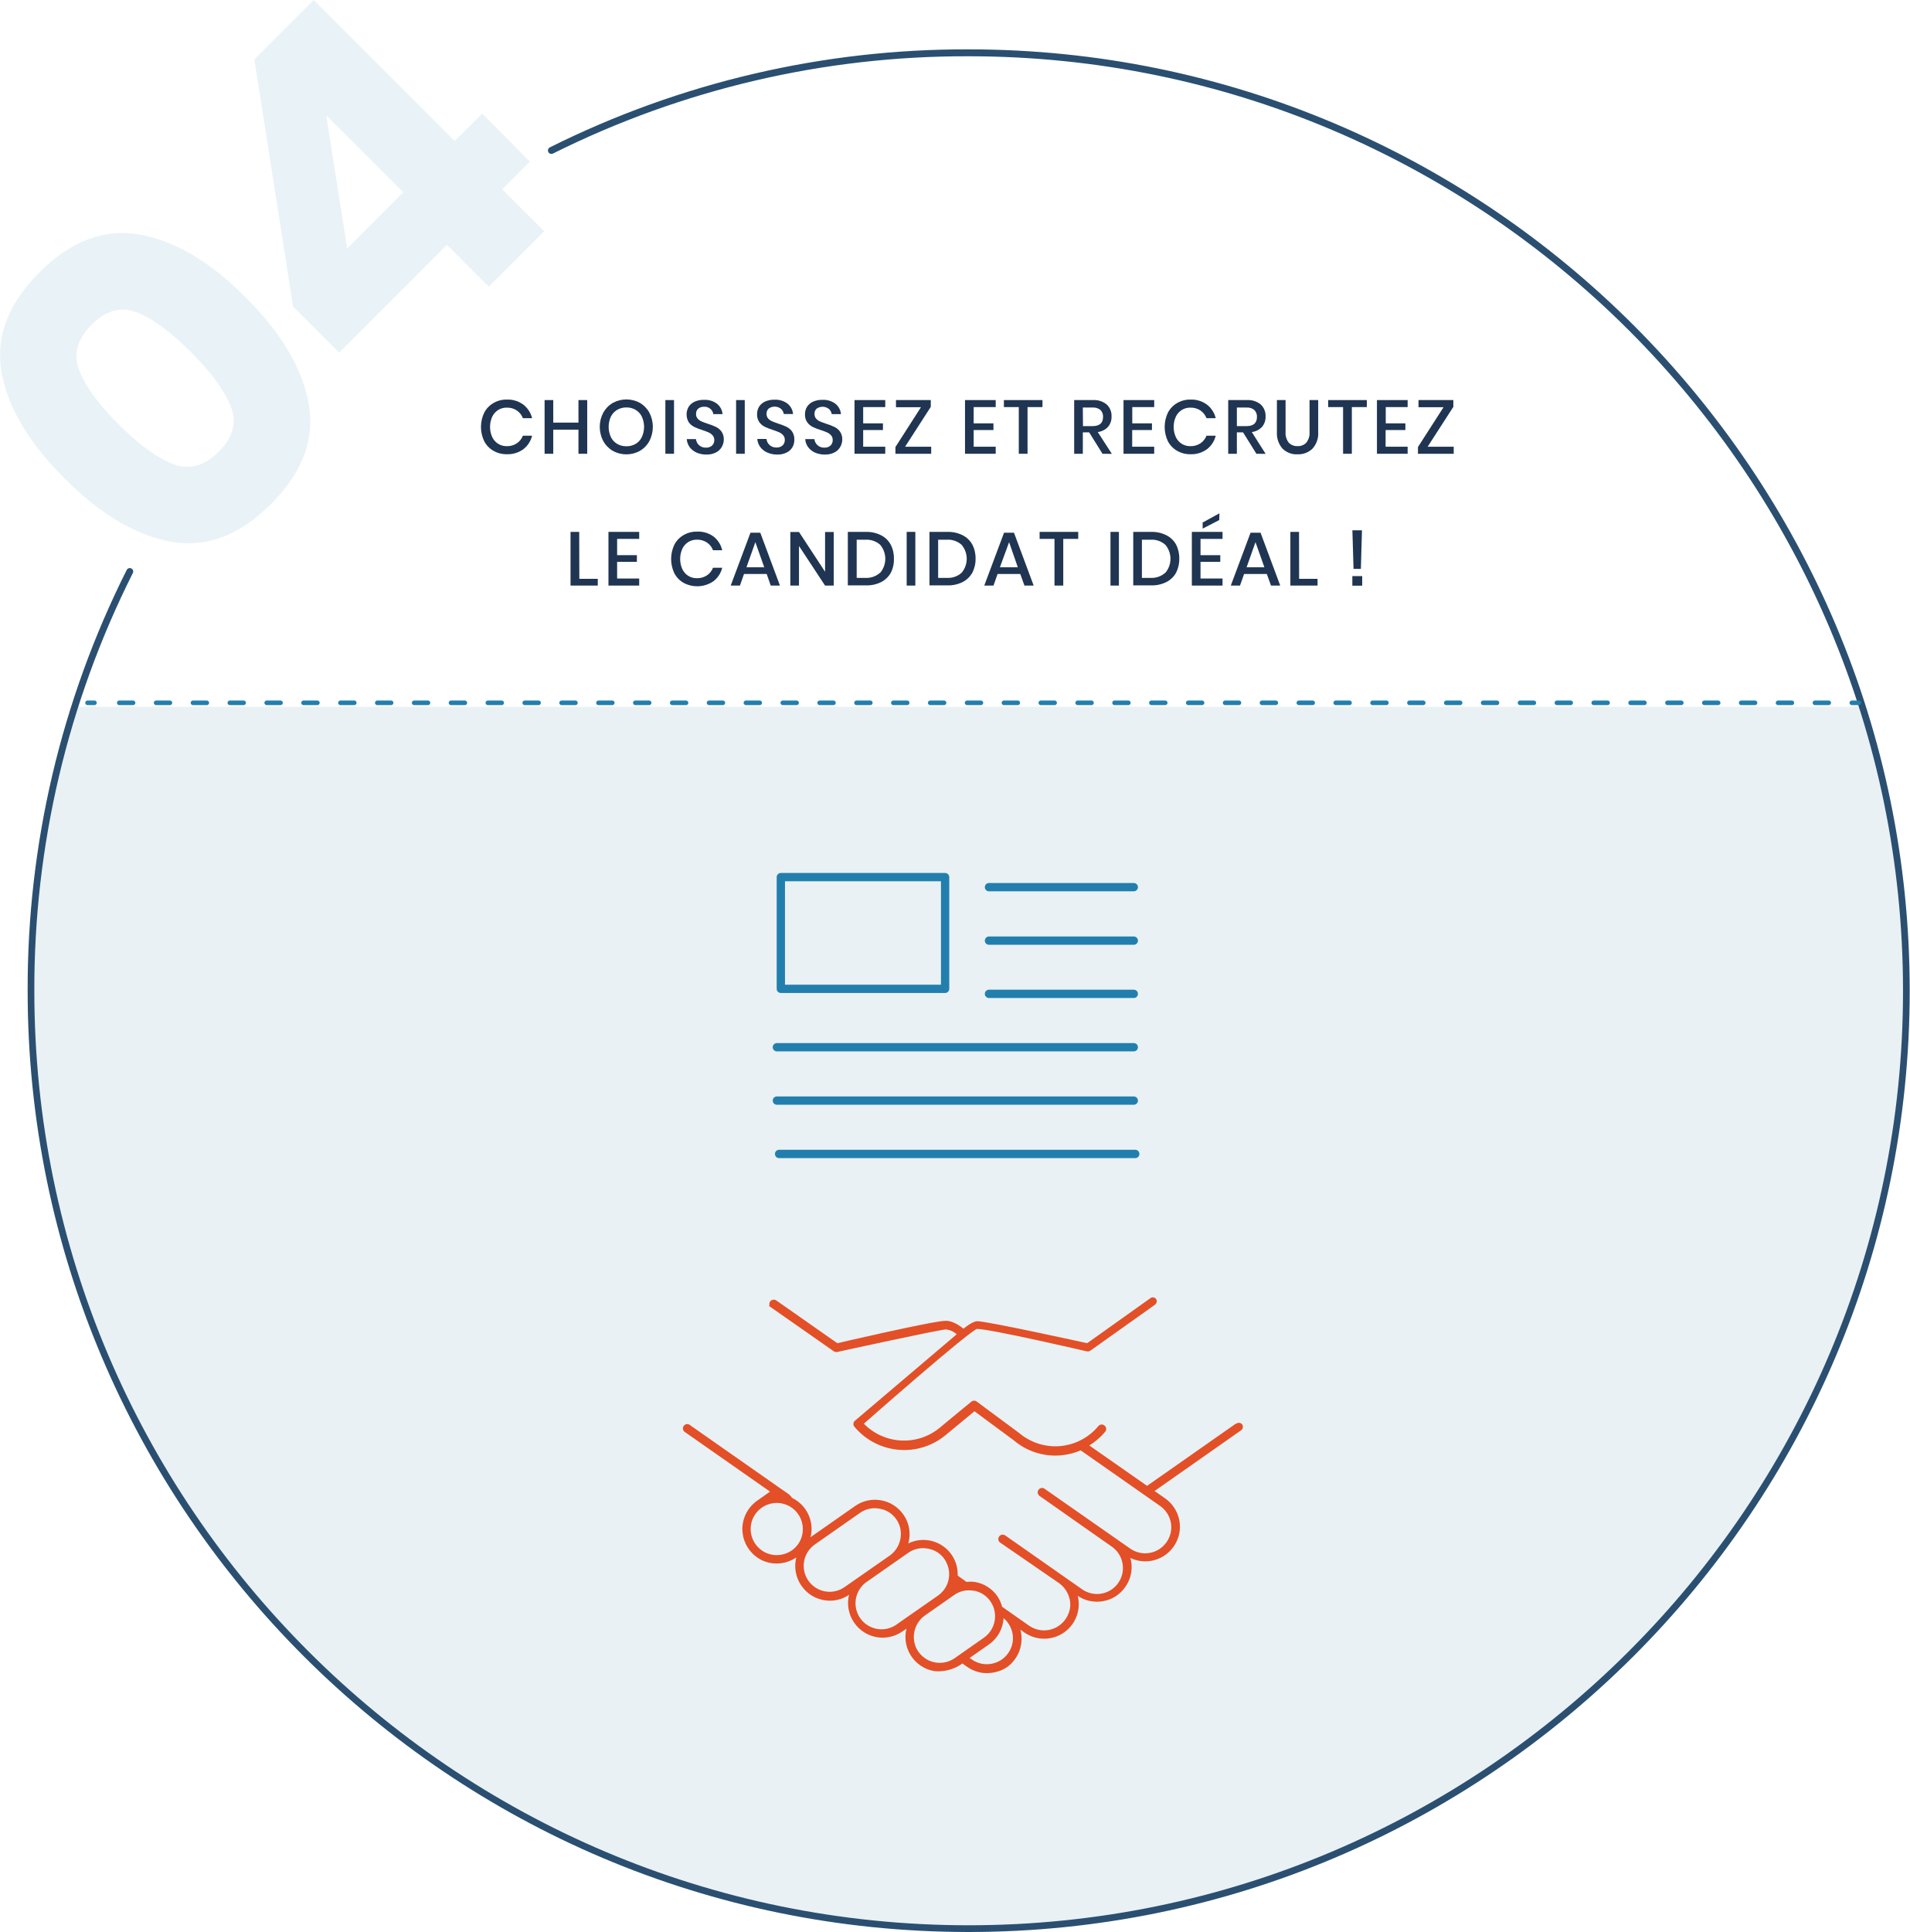
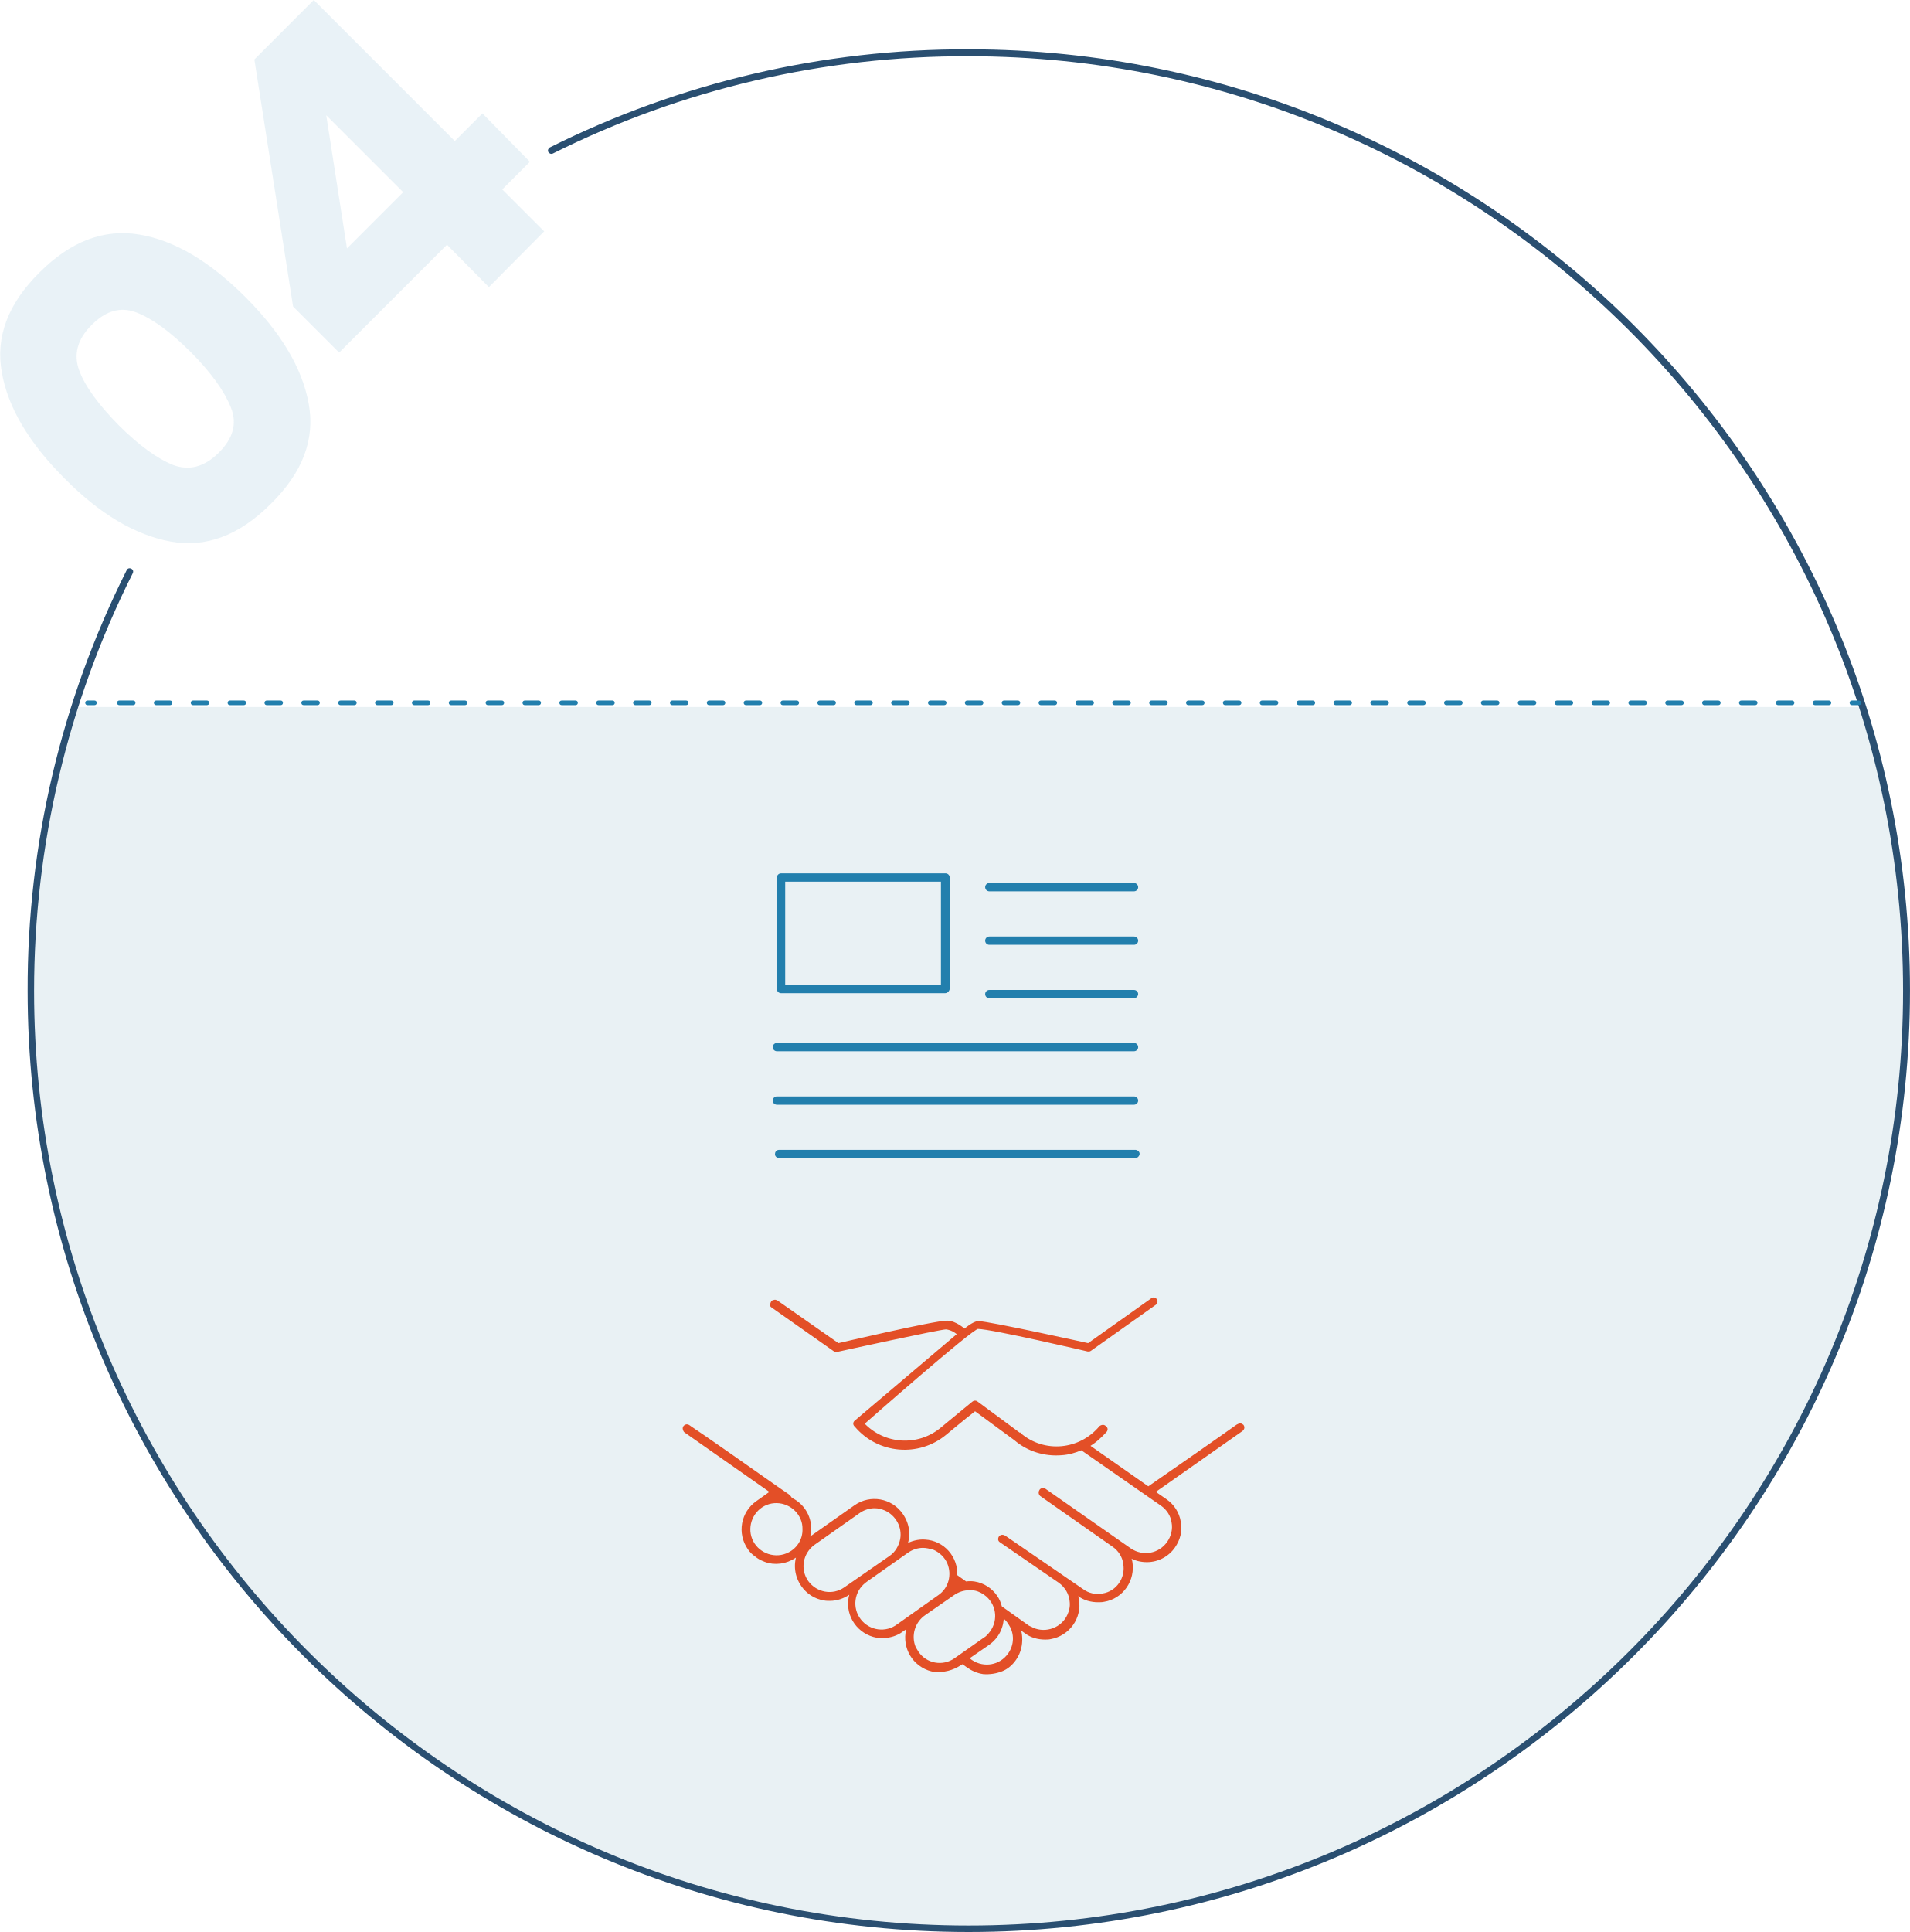
- <svg xmlns="http://www.w3.org/2000/svg" viewBox="0 0 414.45 419.21">
-   <defs>
-     <style>.cls-1{fill:#e9f1f4;}.cls-2{fill:#227fad;}.cls-3{fill:#e34f27;stroke:#e34f27;stroke-miterlimit:10;stroke-width:0.5px;}.cls-4{opacity:0.1;}.cls-5{fill:#2a4f71;}.cls-6{fill:#1f3552;}</style>
-   </defs>
-   <g id="Calque_2" data-name="Calque 2">
+ <svg xmlns="http://www.w3.org/2000/svg" version="1.1" id="Calque_1" x="0px" y="0px" viewBox="0 0 414.5 419.2" style="enable-background:new 0 0 414.5 419.2;" xml:space="preserve">
+   <style type="text/css">
+ 	.st0{fill:#E9F1F4;}
+ 	.st1{fill:#227FAD;}
+ 	.st2{fill:#E34F27;stroke:#E34F27;stroke-width:0.5;stroke-miterlimit:10;}
+ 	.st3{opacity:0.1;}
+ 	.st4{fill:#2A4F71;}
+ </style>
+   <g>
    <g id="NOTIFICATIONS">
-       <path class="cls-1" d="M210.06,418.86c112.39,0,203.5-91.11,203.5-203.5a203.07,203.07,0,0,0-9.63-62H16.18a203.37,203.37,0,0,0-9.62,62C6.56,327.75,97.67,418.86,210.06,418.86Z" />
-       <path class="cls-2" d="M205.11,215.46H169.46a.9.9,0,0,1-.9-.9V190.32a.9.9,0,0,1,.9-.9h35.65a.9.9,0,0,1,.9.9v24.24A.9.9,0,0,1,205.11,215.46Zm-34.75-1.8h33.85V191.22H170.36Z" />
-       <path class="cls-2" d="M246.06,228.13H168.6a.9.9,0,1,1,0-1.8h77.46a.9.9,0,0,1,0,1.8Z" />
-       <path class="cls-2" d="M246.06,216.55H214.63a.9.9,0,0,1,0-1.8h31.43a.9.9,0,0,1,0,1.8Z" />
-       <path class="cls-2" d="M246.06,205H214.63a.9.9,0,1,1,0-1.8h31.43a.9.9,0,1,1,0,1.8Z" />
-       <path class="cls-2" d="M246.06,193.4H214.63a.9.9,0,0,1,0-1.8h31.43a.9.9,0,0,1,0,1.8Z" />
-       <path class="cls-2" d="M246.06,239.71H168.6a.9.9,0,1,1,0-1.8h77.46a.9.9,0,0,1,0,1.8Z" />
-       <path class="cls-2" d="M246.49,251.29H169a.91.91,0,0,1,0-1.81h77.46a.91.91,0,0,1,0,1.81Z" />
-       <path class="cls-3" d="M170.74,337.27a5.91,5.91,0,1,1,3.74-5.52v0A5.81,5.81,0,0,1,170.74,337.27Zm12.7,7.3a5.88,5.88,0,0,1-8.2-1.43h0a5.9,5.9,0,0,1,1.44-8.21l9.79-6.85a5.85,5.85,0,0,1,3.37-1.08,7,7,0,0,1,2.34.46,5.81,5.81,0,0,1,3.48,6.46h0a5.93,5.93,0,0,1-2.41,3.81Zm11.45,8a5.9,5.9,0,1,1-6.76-9.66l8.81-6.16a5.8,5.8,0,0,1,3.37-1.08,6.58,6.58,0,0,1,2.27.43,5.63,5.63,0,0,1,3.16,3.1,5.91,5.91,0,0,1-2,7.2ZM207.33,360a5.91,5.91,0,0,1-8.81-2.52,6,6,0,0,1,2.23-7.27l6.19-4.33a5.71,5.71,0,0,1,3.36-1.06,7,7,0,0,1,1.38.14,5.62,5.62,0,0,1,2.52,1.29,5.93,5.93,0,0,1-.5,9.29Zm-.23-15.77a4.76,4.76,0,0,0,.2-.74l.59.41A5.48,5.48,0,0,0,207.1,344.19ZM219,358.85a5.92,5.92,0,0,1-8.21,1.45l-.79-.56,4.48-3.13a7.25,7.25,0,0,0,3.08-6,5.47,5.47,0,0,1,1.65,1.77A5.86,5.86,0,0,1,219,358.85Zm-51.43-75.31L181.1,293a.78.78,0,0,0,.54.11s22.33-4.9,23.69-4.9a4.59,4.59,0,0,1,2.68,1.31l-22.28,18.92a.67.67,0,0,0-.09,1h0a13.84,13.84,0,0,0,19.48,1.71s3.69-3.07,6.35-5.25l8.7,6.43a13.63,13.63,0,0,0,10.08,3.2,14,14,0,0,0,4.32-1.11l17.36,12.15a5.94,5.94,0,0,1,2.43,3.82,5.84,5.84,0,0,1-1,4.39,5.9,5.9,0,0,1-8.21,1.45l-18.61-13a.67.67,0,0,0-.94.16h0a.69.69,0,0,0,.16,1l15.67,11a5.83,5.83,0,0,1,2.43,3.8,5.88,5.88,0,0,1-9.18,5.85l-16.65-11.66a.69.69,0,0,0-1,.18.66.66,0,0,0,.16.94L230,343.32a6.09,6.09,0,0,1,2.51,4.41,5.36,5.36,0,0,1-.52,2.79,5.93,5.93,0,0,1-8.8,2.43l-5.93-4.16a7,7,0,0,0-1-2.28,7.19,7.19,0,0,0-4.69-3,7,7,0,0,0-1.88,0L207.58,342h0a7.2,7.2,0,0,0-10.9-6.58,7.11,7.11,0,0,0-.85-6.67,7.27,7.27,0,0,0-10.1-1.77l-9.81,6.86c-.18.14-.35.29-.52.45a7,7,0,0,0,.48-2.55,7.26,7.26,0,0,0-4.15-6.53,3.09,3.09,0,0,0-.72-.81l-1.88-1.3c-6.08-4.27-16.84-11.79-19.36-13.55,0,0-.62-.64-1.13-.07a.68.68,0,0,0,.17,1.06l18.74,13.11-3.11,2.2a7.24,7.24,0,0,0-.3,11.63,6.58,6.58,0,0,0,2.8,1.35,7.32,7.32,0,0,0,6.36-1.58,7.24,7.24,0,0,0,.85,6.7,7.12,7.12,0,0,0,4.68,3,6.85,6.85,0,0,0,1.28.12,7.15,7.15,0,0,0,4.14-1.32l.48-.33a8,8,0,0,0-.33,1.16,7.28,7.28,0,0,0,7.31,8.52,7.57,7.57,0,0,0,4.15-1.42l1.31-.91a7.26,7.26,0,0,0,5.67,9.59,8.72,8.72,0,0,0,5.56-1.4l.46-.33,1.06.75a7.39,7.39,0,0,0,3.36,1.36,8,8,0,0,0,4-.59,6.53,6.53,0,0,0,2.57-2A7.37,7.37,0,0,0,221,353l1.44,1a7.18,7.18,0,0,0,4.18,1.32,5.81,5.81,0,0,0,1.25-.11,7.23,7.23,0,0,0,5.89-8.37,8,8,0,0,0-.31-1.19l.46.33a7.2,7.2,0,0,0,4.16,1.31,6,6,0,0,0,1.27-.11,7.09,7.09,0,0,0,4.68-3,7.19,7.19,0,0,0,1.21-5.42,8.61,8.61,0,0,0-.34-1.23,7.15,7.15,0,0,0,3.66,1,7.23,7.23,0,0,0,5.95-3.1,7.13,7.13,0,0,0,1.21-5.41,7.31,7.31,0,0,0-3-4.7l-2.58-1.8,19.05-13.36a.67.67,0,0,0,.15-1c-.42-.47-1.22.12-1.22.12-2.54,1.77-13.1,9.16-19.17,13.43l-13-9.09a13.87,13.87,0,0,0,3.69-3.09.67.67,0,0,0-.07-1,.68.68,0,0,0-1,.07l0,0a12.38,12.38,0,0,1-17.51,1.55l-.07-.05-9.16-6.79a.65.65,0,0,0-.83,0c-2.69,2.19-6.77,5.59-6.77,5.59a12.46,12.46,0,0,1-17.11-1s23.6-20.8,24.9-20.8c3,0,23.93,4.88,23.93,4.88a.78.78,0,0,0,.54-.11l14.07-10s.4-.4.19-.79a.62.62,0,0,0-.95-.18L236,291.72s-21.7-4.79-23.92-4.79c-1,0-3,1.71-3,1.71s-1.91-1.8-3.82-1.8c-2.66,0-23.59,4.88-23.59,4.88l-13.3-9.31a.75.75,0,0,0-.56-.15.68.68,0,0,0-.22,1.28Z" />
-       <g class="cls-4">
-         <path class="cls-2" d="M14,103.81Q2.41,92.26.35,80.82T8.57,59.08q10.22-10.21,21.7-8.19t23,13.58Q64.93,76.1,67,87.61t-8.16,21.73q-10.29,10.3-21.77,8.2T14,103.81ZM41.4,76.37q-6.65-6.65-11.76-8.61t-9.73,2.66q-4.69,4.69-2.73,9.87t8.54,11.76q6.66,6.66,11.87,8.65c3.47,1.33,6.78.43,9.9-2.7s3.95-6.34,2.59-9.8S45.84,80.81,41.4,76.37Z" />
-         <path class="cls-2" d="M73.6,76.51l-10-10-8.4-53.62L68.07,0,98.66,30.59l6-5.95L115,35.07l-6,6,9.11,9.1L106.09,62.23,97,53.13ZM70.8,25,75.35,53.9,87.53,41.72Z" />
+       <path class="st0" d="M210.1,418.9c112.4,0,203.5-91.1,203.5-203.5c0-21-3.2-42-9.6-62H16.2c-6.4,20-9.6,41-9.6,62    C6.6,327.8,97.7,418.9,210.1,418.9z" />
+       <path class="st1" d="M205.1,215.5h-35.6c-0.5,0-0.9-0.4-0.9-0.9v-24.2c0-0.5,0.4-0.9,0.9-0.9h35.7c0.5,0,0.9,0.4,0.9,0.9v24.2    C206,215.1,205.6,215.5,205.1,215.5L205.1,215.5z M170.4,213.7h33.8v-22.4h-33.8V213.7z" />
+       <path class="st1" d="M246.1,228.1h-77.5c-0.5,0-0.9-0.4-0.9-0.9c0-0.5,0.4-0.9,0.9-0.9h77.5c0.5,0,0.9,0.4,0.9,0.9    C247,227.7,246.6,228.1,246.1,228.1z" />
+       <path class="st1" d="M246.1,216.6h-31.4c-0.5,0-0.9-0.4-0.9-0.9c0-0.5,0.4-0.9,0.9-0.9h31.4c0.5,0,0.9,0.4,0.9,0.9    C247,216.1,246.6,216.6,246.1,216.6z" />
+       <path class="st1" d="M246.1,205h-31.4c-0.5,0-0.9-0.4-0.9-0.9c0-0.5,0.4-0.9,0.9-0.9h31.4c0.5,0,0.9,0.4,0.9,0.9    C247,204.6,246.6,205,246.1,205z" />
+       <path class="st1" d="M246.1,193.4h-31.4c-0.5,0-0.9-0.4-0.9-0.9c0-0.5,0.4-0.9,0.9-0.9h31.4c0.5,0,0.9,0.4,0.9,0.9    C247,193,246.6,193.4,246.1,193.4z" />
+       <path class="st1" d="M246.1,239.7h-77.5c-0.5,0-0.9-0.4-0.9-0.9c0-0.5,0.4-0.9,0.9-0.9h77.5c0.5,0,0.9,0.4,0.9,0.9    C247,239.3,246.6,239.7,246.1,239.7z" />
+       <path class="st1" d="M246.5,251.3H169c-0.5-0.1-0.9-0.5-0.8-1c0-0.4,0.4-0.8,0.8-0.8h77.5c0.5,0.1,0.9,0.5,0.8,1    C247.2,250.9,246.9,251.2,246.5,251.3L246.5,251.3z" />
+       <path class="st2" d="M170.7,337.3c-3,1.2-6.5-0.3-7.7-3.3c-1.2-3,0.3-6.5,3.3-7.7c3-1.2,6.5,0.3,7.7,3.3c0.3,0.7,0.4,1.4,0.4,2.1    l0,0C174.5,334.2,173,336.4,170.7,337.3z M183.4,344.6c-2.7,1.9-6.3,1.2-8.2-1.4c0,0,0,0,0,0l0,0c-1.9-2.7-1.2-6.3,1.4-8.2    l9.8-6.9c1-0.7,2.2-1.1,3.4-1.1c0.8,0,1.6,0.2,2.3,0.5c2.5,1.1,4,3.8,3.5,6.5l0,0c-0.3,1.5-1.1,2.9-2.4,3.8L183.4,344.6z     M194.9,352.6c-2.6,2-6.3,1.5-8.3-1.1s-1.5-6.3,1.1-8.3c0.1-0.1,0.3-0.2,0.4-0.3l8.8-6.2c1-0.7,2.2-1.1,3.4-1.1    c0.8,0,1.5,0.2,2.3,0.4c1.4,0.6,2.6,1.7,3.2,3.1c1.1,2.6,0.3,5.6-2,7.2L194.9,352.6z M207.3,360c-2.7,1.9-6.4,1.2-8.2-1.5    c-0.2-0.3-0.4-0.7-0.6-1c-1.1-2.6-0.2-5.7,2.2-7.3l6.2-4.3c1-0.7,2.2-1.1,3.4-1.1c0.5,0,0.9,0,1.4,0.1c0.9,0.2,1.8,0.7,2.5,1.3    c2.5,2.2,2.7,5.9,0.5,8.4c-0.3,0.3-0.6,0.7-1,0.9L207.3,360z M207.1,344.2c0.1-0.2,0.2-0.5,0.2-0.7l0.6,0.4    C207.6,344,207.4,344.1,207.1,344.2L207.1,344.2z M219,358.9c-1.9,2.7-5.5,3.3-8.2,1.5l-0.8-0.6l4.5-3.1c2-1.4,3.1-3.6,3.1-6    c0.7,0.5,1.2,1.1,1.6,1.8C220.4,354.4,220.4,356.9,219,358.9z M167.6,283.5l13.5,9.5c0.2,0.1,0.4,0.1,0.5,0.1    c0,0,22.3-4.9,23.7-4.9c1,0.1,2,0.6,2.7,1.3l-22.3,18.9c-0.3,0.2-0.4,0.6-0.1,0.9c0,0,0,0,0.1,0.1l0,0c4.9,5.8,13.6,6.6,19.5,1.7    c0,0,3.7-3.1,6.4-5.2l8.7,6.4c2.8,2.4,6.4,3.5,10.1,3.2c1.5-0.1,2.9-0.5,4.3-1.1l17.4,12.1c1.3,0.9,2.2,2.3,2.4,3.8    c0.3,1.5-0.1,3.1-1,4.4c-1.9,2.7-5.5,3.3-8.2,1.5l-18.6-13c-0.3-0.2-0.7-0.1-0.9,0.2c0,0,0,0,0,0l0,0c-0.2,0.3-0.2,0.7,0.1,1    c0,0,0,0,0,0l15.7,11c1.3,0.9,2.2,2.3,2.4,3.8c0.6,3.2-1.5,6.3-4.7,6.8c-1.6,0.3-3.2-0.1-4.4-1L218,333.4c-0.3-0.2-0.7-0.2-1,0.1    c0,0,0,0,0,0c-0.2,0.3-0.2,0.7,0.1,0.9c0,0,0,0,0,0l12.8,8.8c1.4,1,2.4,2.6,2.5,4.4c0.1,1-0.1,1.9-0.5,2.8c-1.3,3-4.9,4.3-7.8,3    c-0.3-0.2-0.7-0.3-1-0.5l-5.9-4.2c-0.2-0.8-0.5-1.6-1-2.3c-1.1-1.6-2.8-2.7-4.7-3c-0.6-0.1-1.3-0.1-1.9,0l-2.1-1.5l0,0    c0.2-4-2.8-7.4-6.8-7.6c-1.4-0.1-2.9,0.3-4.1,1c0.9-2.2,0.5-4.7-0.9-6.7c-2.3-3.3-6.8-4.1-10.1-1.8l-9.8,6.9    c-0.2,0.1-0.4,0.3-0.5,0.5c0.3-0.8,0.5-1.7,0.5-2.5c0-2.8-1.6-5.3-4.1-6.5c-0.2-0.3-0.4-0.6-0.7-0.8l-1.9-1.3    c-6.1-4.3-16.8-11.8-19.4-13.5c0,0-0.6-0.6-1.1-0.1c-0.3,0.3-0.2,0.7,0,1c0,0,0.1,0.1,0.1,0.1l18.7,13.1l-3.1,2.2    c-3.3,2.3-4.1,6.8-1.8,10.1c0.4,0.6,0.9,1.1,1.5,1.5c0.8,0.7,1.8,1.1,2.8,1.4c2.3,0.5,4.6-0.1,6.4-1.6c-0.8,2.2-0.5,4.7,0.9,6.7    c1.1,1.6,2.8,2.7,4.7,3c0.4,0.1,0.9,0.1,1.3,0.1c1.5,0,2.9-0.5,4.1-1.3l0.5-0.3c-0.1,0.4-0.2,0.8-0.3,1.2c-0.7,4,2,7.7,5.9,8.4    c0.5,0.1,0.9,0.1,1.4,0.1c1.5-0.1,2.9-0.5,4.1-1.4l1.3-0.9c-1.3,3.8,0.6,7.9,4.4,9.3c0.4,0.1,0.8,0.3,1.3,0.3    c2,0.2,3.9-0.3,5.6-1.4l0.5-0.3l1.1,0.8c1,0.7,2.1,1.2,3.4,1.4c1.4,0.1,2.7-0.1,4-0.6c1-0.4,1.9-1.1,2.6-2c1.6-2,2-4.7,1.2-7.2    l1.4,1c1.2,0.9,2.7,1.3,4.2,1.3c0.4,0,0.8,0,1.2-0.1c3.9-0.7,6.6-4.4,5.9-8.4c0,0,0,0,0,0c-0.1-0.4-0.2-0.8-0.3-1.2l0.5,0.3    c1.2,0.9,2.7,1.3,4.2,1.3c0.4,0,0.9,0,1.3-0.1c1.9-0.3,3.6-1.4,4.7-3c1.1-1.6,1.5-3.5,1.2-5.4c-0.1-0.4-0.2-0.8-0.3-1.2    c1.1,0.7,2.4,1,3.7,1c2.4,0,4.6-1.2,5.9-3.1c1.1-1.6,1.6-3.5,1.2-5.4c-0.3-1.9-1.4-3.6-3-4.7l-2.6-1.8l19.1-13.4    c0.3-0.2,0.4-0.6,0.2-0.9c0,0,0-0.1-0.1-0.1c-0.4-0.5-1.2,0.1-1.2,0.1c-2.5,1.8-13.1,9.2-19.2,13.4l-13-9.1    c1.4-0.8,2.6-1.9,3.7-3.1c0.3-0.3,0.3-0.7,0-0.9c0,0,0,0-0.1-0.1c-0.3-0.3-0.7-0.2-1,0c0,0,0,0,0,0l0,0c-4.4,5.3-12.2,6-17.4,1.6    c0,0-0.1,0-0.1-0.1l-0.1,0l-9.2-6.8c-0.2-0.2-0.6-0.2-0.8,0c-2.7,2.2-6.8,5.6-6.8,5.6c-5.1,4.3-12.6,3.8-17.1-1    c0,0,23.6-20.8,24.9-20.8c3,0,23.9,4.9,23.9,4.9c0.2,0,0.4,0,0.5-0.1l14.1-10c0,0,0.4-0.4,0.2-0.8c-0.2-0.3-0.5-0.4-0.8-0.3    c0,0-0.1,0-0.1,0.1l-13.8,9.8c0,0-21.7-4.8-23.9-4.8c-1,0-3,1.7-3,1.7s-1.9-1.8-3.8-1.8c-2.7,0-23.6,4.9-23.6,4.9l-13.3-9.3    c-0.2-0.1-0.4-0.2-0.6-0.1c-0.4,0-0.6,0.4-0.6,0.8C167.3,283.2,167.4,283.4,167.6,283.5L167.6,283.5z" />
+       <g class="st3">
+         <path class="st1" d="M14,103.8c-7.7-7.7-12.3-15.4-13.6-23C-1,73.2,1.7,65.9,8.6,59.1c6.8-6.8,14-9.5,21.7-8.2     c7.7,1.3,15.3,5.9,23,13.6C61,72.2,65.6,79.9,67,87.6s-1.3,14.9-8.2,21.7c-6.9,6.9-14.1,9.6-21.8,8.2     C29.4,116.1,21.7,111.6,14,103.8z M41.4,76.4c-4.4-4.4-8.4-7.3-11.8-8.6c-3.4-1.3-6.6-0.4-9.7,2.7c-3.1,3.1-4,6.4-2.7,9.9     s4.2,7.4,8.5,11.8c4.4,4.4,8.4,7.3,11.9,8.7c3.5,1.3,6.8,0.4,9.9-2.7s4-6.3,2.6-9.8S45.8,80.8,41.4,76.4z" />
+         <path class="st1" d="M73.6,76.5l-10-10l-8.4-53.6L68.1,0l30.6,30.6l6-6L115,35.1l-6,6l9.1,9.1l-12,12.1L97,53.1L73.6,76.5z      M70.8,25l4.5,28.9l12.2-12.2L70.8,25z" />
      </g>
-       <path class="cls-5" d="M210.2,419.21C97.57,419.21,6,327.58,6,215a202.18,202.18,0,0,1,21.5-91.33.75.75,0,0,1,1-.33.74.74,0,0,1,.33,1A200.74,200.74,0,0,0,7.45,215c0,111.79,91,202.75,202.75,202.75S413,326.75,413,215,322,12.21,210.2,12.21A200.69,200.69,0,0,0,120,33.32a.75.75,0,0,1-.66-1.35A202.17,202.17,0,0,1,210.2,10.71c112.62,0,204.25,91.62,204.25,204.25S322.82,419.21,210.2,419.21Z" />
-       <path class="cls-6" d="M113.57,87.79a5.33,5.33,0,0,1,1.91,2.95h-2a3.51,3.51,0,0,0-1.31-1.67,3.73,3.73,0,0,0-2.2-.62,3.44,3.44,0,0,0-1.86.51,3.61,3.61,0,0,0-1.29,1.46,5.43,5.43,0,0,0,0,4.42,3.61,3.61,0,0,0,1.29,1.46,3.44,3.44,0,0,0,1.86.51,3.73,3.73,0,0,0,2.2-.62,3.5,3.5,0,0,0,1.31-1.65h2a5.3,5.3,0,0,1-1.91,2.94A5.74,5.74,0,0,1,110,98.56a5.64,5.64,0,0,1-2.92-.75,5.07,5.07,0,0,1-2-2.09,7.13,7.13,0,0,1,0-6.16,5.09,5.09,0,0,1,2-2.1A5.55,5.55,0,0,1,110,86.7,5.68,5.68,0,0,1,113.57,87.79Z" />
-       <path class="cls-6" d="M127.44,86.81V98.46h-1.9V93.23h-5.47v5.23h-1.88V86.81h1.88V91.7h5.47V86.81Z" />
-       <path class="cls-6" d="M138.87,87.42a5.52,5.52,0,0,1,2.06,2.12,6.7,6.7,0,0,1,0,6.16,5.48,5.48,0,0,1-2.06,2.13,6.07,6.07,0,0,1-5.88,0,5.58,5.58,0,0,1-2.07-2.13,6.62,6.62,0,0,1,0-6.16A5.62,5.62,0,0,1,133,87.42a6.14,6.14,0,0,1,5.88,0Zm-4.93,1.51a3.49,3.49,0,0,0-1.36,1.46,5.32,5.32,0,0,0,0,4.46,3.46,3.46,0,0,0,1.36,1.47,3.89,3.89,0,0,0,2,.51,3.81,3.81,0,0,0,2-.51,3.44,3.44,0,0,0,1.35-1.47,5.32,5.32,0,0,0,0-4.46,3.47,3.47,0,0,0-1.35-1.46,3.72,3.72,0,0,0-2-.52A3.8,3.8,0,0,0,133.94,88.93Z" />
-       <path class="cls-6" d="M146.28,86.81V98.46H144.4V86.81Z" />
-       <path class="cls-6" d="M156.63,97a3,3,0,0,1-1.26,1.18,4.3,4.3,0,0,1-2.06.45,5.19,5.19,0,0,1-2.13-.42,3.84,3.84,0,0,1-1.5-1.18,3.35,3.35,0,0,1-.64-1.75h2a2.06,2.06,0,0,0,.65,1.3,2.1,2.1,0,0,0,1.53.55,1.87,1.87,0,0,0,1.33-.46,1.62,1.62,0,0,0,.47-1.19,1.53,1.53,0,0,0-.35-1,2.52,2.52,0,0,0-.86-.64c-.34-.15-.8-.33-1.4-.53a12.16,12.16,0,0,1-1.77-.69,3.23,3.23,0,0,1-1.17-1,3.3,3.3,0,0,1,0-3.38,3.06,3.06,0,0,1,1.32-1.1,4.73,4.73,0,0,1,2-.38,4.34,4.34,0,0,1,2.83.85,3.24,3.24,0,0,1,1.19,2.25h-2a1.88,1.88,0,0,0-2-1.6,1.9,1.9,0,0,0-1.27.4,1.44,1.44,0,0,0-.48,1.16,1.48,1.48,0,0,0,.33,1,2.45,2.45,0,0,0,.83.61c.34.15.8.32,1.38.52a11.68,11.68,0,0,1,1.81.7,3.22,3.22,0,0,1,1.18,1,2.93,2.93,0,0,1,.49,1.78A3.25,3.25,0,0,1,156.63,97Z" />
-       <path class="cls-6" d="M161.63,86.81V98.46h-1.88V86.81Z" />
-       <path class="cls-6" d="M172,97a2.92,2.92,0,0,1-1.25,1.18,4.33,4.33,0,0,1-2.06.45,5.19,5.19,0,0,1-2.13-.42A3.7,3.7,0,0,1,165,97a3.36,3.36,0,0,1-.65-1.75h2a2,2,0,0,0,.65,1.3,2.09,2.09,0,0,0,1.52.55,1.83,1.83,0,0,0,1.33-.46,1.58,1.58,0,0,0,.47-1.19,1.52,1.52,0,0,0-.34-1,2.52,2.52,0,0,0-.86-.64c-.34-.15-.81-.33-1.4-.53a12.35,12.35,0,0,1-1.78-.69,3.28,3.28,0,0,1-1.16-1,2.86,2.86,0,0,1-.48-1.73,3,3,0,0,1,.46-1.65,3.06,3.06,0,0,1,1.32-1.1,4.73,4.73,0,0,1,2-.38,4.34,4.34,0,0,1,2.83.85,3.25,3.25,0,0,1,1.2,2.25h-2a2,2,0,0,0-.62-1.13,2.24,2.24,0,0,0-2.65-.07,1.44,1.44,0,0,0-.48,1.16,1.48,1.48,0,0,0,.33,1,2.4,2.4,0,0,0,.84.61c.33.15.79.32,1.37.52a11.68,11.68,0,0,1,1.81.7,3.17,3.17,0,0,1,1.19,1,3,3,0,0,1,.49,1.78A3.15,3.15,0,0,1,172,97Z" />
-       <path class="cls-6" d="M182.34,97a3,3,0,0,1-1.26,1.18,4.33,4.33,0,0,1-2.06.45,5.19,5.19,0,0,1-2.13-.42,3.7,3.7,0,0,1-1.5-1.18,3.35,3.35,0,0,1-.64-1.75h2a2,2,0,0,0,.65,1.3,2.1,2.1,0,0,0,1.53.55,1.82,1.82,0,0,0,1.32-.46,1.58,1.58,0,0,0,.47-1.19,1.52,1.52,0,0,0-.34-1,2.52,2.52,0,0,0-.86-.64c-.34-.15-.81-.33-1.4-.53a12.35,12.35,0,0,1-1.78-.69,3.28,3.28,0,0,1-1.16-1,2.86,2.86,0,0,1-.48-1.73,3,3,0,0,1,.46-1.65,3.06,3.06,0,0,1,1.32-1.1,4.79,4.79,0,0,1,2-.38,4.32,4.32,0,0,1,2.83.85,3.25,3.25,0,0,1,1.2,2.25h-2a2,2,0,0,0-.62-1.13,2.24,2.24,0,0,0-2.65-.07,1.43,1.43,0,0,0-.47,1.16,1.48,1.48,0,0,0,.33,1,2.27,2.27,0,0,0,.83.61c.33.15.79.32,1.38.52a11.51,11.51,0,0,1,1.8.7,3.17,3.17,0,0,1,1.19,1,2.93,2.93,0,0,1,.49,1.78A3.25,3.25,0,0,1,182.34,97Z" />
-       <path class="cls-6" d="M187.33,88.33v3.53h4.29v1.45h-4.29v3.62h4.79v1.53h-6.67V86.81h6.67v1.52Z" />
-       <path class="cls-6" d="M196.43,96.93h5.66v1.53h-7.76V97l5.54-8.64h-5.42V86.81H202v1.47Z" />
-       <path class="cls-6" d="M211.31,88.33v3.53h4.29v1.45h-4.29v3.62h4.78v1.53h-6.66V86.81h6.66v1.52Z" />
-       <path class="cls-6" d="M226.24,86.81v1.52H223V98.46h-1.9V88.33h-3.23V86.81Z" />
-       <path class="cls-6" d="M239.27,98.46l-2.9-4.65H235v4.65h-1.88V86.81h4.11a4.26,4.26,0,0,1,3,1,3.35,3.35,0,0,1,1,2.57,3.27,3.27,0,0,1-.77,2.25,3.69,3.69,0,0,1-2.22,1.12l3.06,4.73Zm-4.24-6h2.08q2.28,0,2.28-2a2,2,0,0,0-.55-1.49,2.39,2.39,0,0,0-1.73-.54H235Z" />
-       <path class="cls-6" d="M245.73,88.33v3.53H250v1.45h-4.29v3.62h4.78v1.53h-6.66V86.81h6.66v1.52Z" />
-       <path class="cls-6" d="M261.93,87.79a5.27,5.27,0,0,1,1.91,2.95h-2a3.57,3.57,0,0,0-1.31-1.67,3.76,3.76,0,0,0-2.21-.62,3.41,3.41,0,0,0-1.85.51,3.47,3.47,0,0,0-1.29,1.46,5.43,5.43,0,0,0,0,4.42,3.47,3.47,0,0,0,1.29,1.46,3.41,3.41,0,0,0,1.85.51,3.76,3.76,0,0,0,2.21-.62,3.56,3.56,0,0,0,1.31-1.65h2a5.25,5.25,0,0,1-1.91,2.94,5.71,5.71,0,0,1-3.56,1.08,5.62,5.62,0,0,1-2.92-.75,5.09,5.09,0,0,1-2-2.09,7.22,7.22,0,0,1,0-6.16,5.12,5.12,0,0,1,2-2.1,5.53,5.53,0,0,1,2.92-.76A5.65,5.65,0,0,1,261.93,87.79Z" />
-       <path class="cls-6" d="M272.67,98.46l-2.9-4.65h-1.34v4.65h-1.88V86.81h4.11a4.26,4.26,0,0,1,3,1,3.39,3.39,0,0,1,1,2.57,3.32,3.32,0,0,1-.77,2.25,3.69,3.69,0,0,1-2.22,1.12l3,4.73Zm-4.24-6h2.08q2.28,0,2.28-2a2,2,0,0,0-.56-1.49,2.38,2.38,0,0,0-1.72-.54h-2.08Z" />
-       <path class="cls-6" d="M279,86.81v6.92a3.41,3.41,0,0,0,.68,2.31,2.49,2.49,0,0,0,1.93.76,2.44,2.44,0,0,0,1.9-.76,3.36,3.36,0,0,0,.69-2.31V86.81h1.88v6.92a4.88,4.88,0,0,1-1.24,3.62,4.42,4.42,0,0,1-3.27,1.23,4.34,4.34,0,0,1-3.23-1.23,5,5,0,0,1-1.22-3.62V86.81Z" />
-       <path class="cls-6" d="M296.63,86.81v1.52h-3.25V98.46h-1.9V88.33h-3.23V86.81Z" />
-       <path class="cls-6" d="M300.74,88.33v3.53H305v1.45h-4.29v3.62h4.78v1.53h-6.66V86.81h6.66v1.52Z" />
-       <path class="cls-6" d="M309.83,96.93h5.66v1.53h-7.76V97l5.55-8.64h-5.43V86.81h7.56v1.47Z" />
-       <path class="cls-6" d="M125.73,125.59h4v1.47h-5.91V115.41h1.88Z" />
-       <path class="cls-6" d="M133.93,116.93v3.53h4.29v1.45h-4.29v3.62h4.79v1.53h-6.67V115.41h6.67v1.52Z" />
-       <path class="cls-6" d="M154.82,116.39a5.29,5.29,0,0,1,1.92,3h-2a3.51,3.51,0,0,0-1.31-1.67,3.75,3.75,0,0,0-2.2-.62,3.42,3.42,0,0,0-1.86.51,3.54,3.54,0,0,0-1.29,1.46,5.43,5.43,0,0,0,0,4.42,3.54,3.54,0,0,0,1.29,1.46,3.42,3.42,0,0,0,1.86.51,3.75,3.75,0,0,0,2.2-.62,3.5,3.5,0,0,0,1.31-1.65h2a5.26,5.26,0,0,1-1.92,2.94,6.25,6.25,0,0,1-6.48.33,5.16,5.16,0,0,1-2-2.09,7.22,7.22,0,0,1,0-6.16,5.12,5.12,0,0,1,2-2.1,5.55,5.55,0,0,1,2.92-.76A5.64,5.64,0,0,1,154.82,116.39Z" />
-       <path class="cls-6" d="M166.39,124.54h-4.92l-.89,2.52h-2l4.29-11.47H165l4.27,11.47h-2Zm-.53-1.45-1.93-5.45L162,123.09Z" />
-       <path class="cls-6" d="M180.94,127.06h-1.88l-5.66-8.59v8.59h-1.88V115.43h1.88l5.66,8.63v-8.63h1.88Z" />
-       <path class="cls-6" d="M193.32,124.3a5,5,0,0,1-2.09,2,7,7,0,0,1-3.29.72H184V115.41h3.9a7,7,0,0,1,3.29.72,4.86,4.86,0,0,1,2.09,2,6.25,6.25,0,0,1,.72,3.07A6.31,6.31,0,0,1,193.32,124.3Zm-2.31,0a4.71,4.71,0,0,0,0-6.1,4.42,4.42,0,0,0-3.22-1.09h-1.87v8.28h1.87A4.42,4.42,0,0,0,191,124.27Z" />
-       <path class="cls-6" d="M198.65,115.41v11.65h-1.88V115.41Z" />
-       <path class="cls-6" d="M211,124.3a5,5,0,0,1-2.1,2,7,7,0,0,1-3.29.72h-3.89V115.41h3.89a7,7,0,0,1,3.29.72,4.94,4.94,0,0,1,2.1,2,6.25,6.25,0,0,1,.72,3.07A6.31,6.31,0,0,1,211,124.3Zm-2.32,0a4.71,4.71,0,0,0,0-6.1,4.42,4.42,0,0,0-3.22-1.09h-1.86v8.28h1.86A4.42,4.42,0,0,0,208.71,124.27Z" />
-       <path class="cls-6" d="M221.42,124.54H216.5l-.89,2.52h-2l4.29-11.47h2.16l4.27,11.47h-2Zm-.53-1.45L219,117.64,217,123.09Z" />
-       <path class="cls-6" d="M234,115.41v1.52h-3.25v10.13h-1.9V116.93h-3.23v-1.52Z" />
-       <path class="cls-6" d="M242.83,115.41v11.65H241V115.41Z" />
-       <path class="cls-6" d="M255.22,124.3a5,5,0,0,1-2.1,2,7,7,0,0,1-3.29.72h-3.89V115.41h3.89a7,7,0,0,1,3.29.72,4.94,4.94,0,0,1,2.1,2,6.36,6.36,0,0,1,.71,3.07A6.43,6.43,0,0,1,255.22,124.3Zm-2.32,0a4.71,4.71,0,0,0,0-6.1,4.42,4.42,0,0,0-3.22-1.09h-1.86v8.28h1.86A4.42,4.42,0,0,0,252.9,124.27Z" />
-       <path class="cls-6" d="M260.54,116.93v3.53h4.29v1.45h-4.29v3.62h4.78v1.53h-6.66V115.41h6.66v1.52Zm4.07-4.09L261,114.7v-1.32l3.64-2Z" />
-       <path class="cls-6" d="M274.93,124.54H270l-.89,2.52h-2l4.29-11.47h2.17l4.27,11.47h-2Zm-.53-1.45-1.93-5.45-1.93,5.45Z" />
-       <path class="cls-6" d="M281.94,125.59h4v1.47h-5.9V115.41h1.88Z" />
-       <path class="cls-6" d="M295.63,125v2.08h-2.14V125Zm-.05-9.93-.24,8.37h-1.59l-.25-8.37Z" />
-       <path class="cls-2" d="M20.5,153H19a.5.5,0,0,1,0-1h1.5a.5.5,0,0,1,0,1Z" />
-       <path class="cls-2" d="M396.88,153h-3a.5.5,0,0,1,0-1h3a.5.5,0,0,1,0,1Zm-8,0h-3a.5.5,0,0,1,0-1h3a.5.5,0,0,1,0,1Zm-8,0h-3a.5.5,0,0,1,0-1h3a.5.5,0,0,1,0,1Zm-8,0h-3a.5.5,0,0,1,0-1h3a.5.5,0,0,1,0,1Zm-8,0h-3a.5.5,0,0,1,0-1h3a.5.5,0,0,1,0,1Zm-8,0h-3a.5.5,0,0,1,0-1h3a.5.5,0,0,1,0,1Zm-8,0h-3a.5.5,0,0,1,0-1h3a.5.5,0,0,1,0,1Zm-8,0h-3a.5.5,0,0,1,0-1h3a.5.5,0,0,1,0,1Zm-8,0h-3a.5.5,0,0,1,0-1h3a.5.5,0,0,1,0,1Zm-8,0h-3a.5.5,0,0,1,0-1h3a.5.5,0,0,1,0,1Zm-8,0h-3a.5.5,0,0,1,0-1h3a.5.5,0,0,1,0,1Zm-8,0h-3a.5.5,0,0,1,0-1h3a.5.5,0,0,1,0,1Zm-8,0h-3a.5.5,0,0,1,0-1h3a.5.5,0,0,1,0,1Zm-8,0h-3a.5.5,0,0,1,0-1h3a.5.5,0,0,1,0,1Zm-8,0h-3a.5.5,0,0,1,0-1h3a.5.5,0,0,1,0,1Zm-8,0h-3a.5.5,0,0,1,0-1h3a.5.5,0,0,1,0,1Zm-8,0h-3a.5.5,0,0,1,0-1h3a.5.5,0,0,1,0,1Zm-8,0h-3a.5.5,0,0,1,0-1h3a.5.5,0,0,1,0,1Zm-8,0h-3a.5.5,0,0,1,0-1h3a.5.5,0,0,1,0,1Zm-8,0h-3a.5.5,0,0,1,0-1h3a.5.5,0,0,1,0,1Zm-8,0h-3a.5.5,0,0,1,0-1h3a.5.5,0,0,1,0,1Zm-8,0h-3a.5.5,0,0,1,0-1h3a.5.5,0,0,1,0,1Zm-8,0h-3a.5.5,0,0,1,0-1h3a.5.5,0,0,1,0,1Zm-8,0h-3a.5.5,0,0,1,0-1h3a.5.5,0,0,1,0,1Zm-8,0h-3a.5.5,0,0,1,0-1h3a.5.5,0,0,1,0,1Zm-8,0h-3a.5.5,0,0,1,0-1h3a.5.5,0,0,1,0,1Zm-8,0h-3a.5.5,0,0,1,0-1h3a.5.5,0,0,1,0,1Zm-8,0h-3a.5.5,0,0,1,0-1h3a.5.5,0,0,1,0,1Zm-8,0h-3a.5.5,0,0,1,0-1h3a.5.5,0,0,1,0,1Zm-8,0h-3a.5.5,0,0,1,0-1h3a.5.5,0,0,1,0,1Zm-8,0h-3a.5.5,0,0,1,0-1h3a.5.5,0,0,1,0,1Zm-8,0h-3a.5.5,0,0,1,0-1h3a.5.5,0,0,1,0,1Zm-8,0h-3a.5.5,0,0,1,0-1h3a.5.5,0,0,1,0,1Zm-8,0h-3a.5.5,0,0,1,0-1h3a.5.5,0,0,1,0,1Zm-8,0h-3a.5.5,0,1,1,0-1h3a.5.5,0,0,1,0,1Zm-8,0h-3a.5.5,0,0,1,0-1h3a.5.5,0,0,1,0,1Zm-8,0h-3a.5.5,0,0,1,0-1h3a.5.5,0,0,1,0,1Zm-8,0h-3a.5.5,0,0,1,0-1h3a.5.5,0,1,1,0,1Zm-8,0h-3a.5.5,0,0,1,0-1h3a.5.5,0,1,1,0,1Zm-8,0h-3a.5.5,0,0,1,0-1h3a.5.5,0,0,1,0,1Zm-8,0h-3a.5.5,0,0,1,0-1h3a.5.5,0,0,1,0,1Zm-8,0h-3a.5.5,0,1,1,0-1h3a.5.5,0,0,1,0,1Zm-8,0h-3a.5.5,0,1,1,0-1h3a.5.5,0,0,1,0,1Zm-8,0h-3a.5.5,0,0,1,0-1h3a.5.5,0,0,1,0,1Zm-8,0h-3a.5.5,0,0,1,0-1h3a.5.5,0,0,1,0,1Zm-8,0h-3a.5.5,0,0,1,0-1h3a.5.5,0,1,1,0,1Zm-8,0h-3a.5.5,0,1,1,0-1h3a.5.5,0,0,1,0,1Z" />
-       <path class="cls-2" d="M403.39,153h-1.5a.5.5,0,0,1,0-1h1.5a.5.5,0,0,1,0,1Z" />
+       <path class="st4" d="M210.2,419.2C97.6,419.2,6,327.6,6,215c-0.1-31.7,7.3-63,21.5-91.3c0.2-0.4,0.6-0.5,1-0.3    c0.4,0.2,0.5,0.6,0.3,1c0,0,0,0,0,0C14.7,152.5,7.4,183.5,7.4,215c0,111.8,91,202.8,202.8,202.8S413,326.8,413,215    S322,12.2,210.2,12.2c-31.3-0.1-62.2,7.1-90.2,21.1c-0.4,0.2-0.8,0-1-0.3c-0.2-0.4,0-0.8,0.3-1l0,0c28.2-14.1,59.3-21.4,90.9-21.3    c112.6,0,204.3,91.6,204.3,204.2S322.8,419.2,210.2,419.2z" />
+       <path class="st1" d="M20.5,153H19c-0.3,0-0.5-0.2-0.5-0.5s0.2-0.5,0.5-0.5h1.5c0.3,0,0.5,0.2,0.5,0.5S20.8,153,20.5,153z" />
+       <path class="st1" d="M396.9,153h-3c-0.3,0-0.5-0.2-0.5-0.5s0.2-0.5,0.5-0.5h3c0.3,0,0.5,0.2,0.5,0.5S397.2,153,396.9,153z     M388.9,153h-3c-0.3,0-0.5-0.2-0.5-0.5s0.2-0.5,0.5-0.5h3c0.3,0,0.5,0.2,0.5,0.5S389.2,153,388.9,153z M380.9,153h-3    c-0.3,0-0.5-0.2-0.5-0.5s0.2-0.5,0.5-0.5h3c0.3,0,0.5,0.2,0.5,0.5S381.2,153,380.9,153z M372.9,153h-3c-0.3,0-0.5-0.2-0.5-0.5    s0.2-0.5,0.5-0.5h3c0.3,0,0.5,0.2,0.5,0.5S373.2,153,372.9,153z M364.9,153h-3c-0.3,0-0.5-0.2-0.5-0.5s0.2-0.5,0.5-0.5h3    c0.3,0,0.5,0.2,0.5,0.5S365.2,153,364.9,153z M356.9,153h-3c-0.3,0-0.5-0.2-0.5-0.5s0.2-0.5,0.5-0.5h3c0.3,0,0.5,0.2,0.5,0.5    S357.2,153,356.9,153z M348.9,153h-3c-0.3,0-0.5-0.2-0.5-0.5s0.2-0.5,0.5-0.5h3c0.3,0,0.5,0.2,0.5,0.5S349.2,153,348.9,153z     M340.9,153h-3c-0.3,0-0.5-0.2-0.5-0.5s0.2-0.5,0.5-0.5h3c0.3,0,0.5,0.2,0.5,0.5S341.2,153,340.9,153z M332.9,153h-3    c-0.3,0-0.5-0.2-0.5-0.5s0.2-0.5,0.5-0.5h3c0.3,0,0.5,0.2,0.5,0.5S333.2,153,332.9,153z M324.9,153h-3c-0.3,0-0.5-0.2-0.5-0.5    s0.2-0.5,0.5-0.5h3c0.3,0,0.5,0.2,0.5,0.5S325.2,153,324.9,153z M316.9,153h-3c-0.3,0-0.5-0.2-0.5-0.5s0.2-0.5,0.5-0.5h3    c0.3,0,0.5,0.2,0.5,0.5S317.2,153,316.9,153z M308.9,153h-3c-0.3,0-0.5-0.2-0.5-0.5s0.2-0.5,0.5-0.5h3c0.3,0,0.5,0.2,0.5,0.5    S309.2,153,308.9,153z M300.9,153h-3c-0.3,0-0.5-0.2-0.5-0.5s0.2-0.5,0.5-0.5h3c0.3,0,0.5,0.2,0.5,0.5S301.2,153,300.9,153z     M292.9,153h-3c-0.3,0-0.5-0.2-0.5-0.5s0.2-0.5,0.5-0.5h3c0.3,0,0.5,0.2,0.5,0.5S293.2,153,292.9,153z M284.9,153h-3    c-0.3,0-0.5-0.2-0.5-0.5s0.2-0.5,0.5-0.5h3c0.3,0,0.5,0.2,0.5,0.5S285.2,153,284.9,153z M276.9,153h-3c-0.3,0-0.5-0.2-0.5-0.5    s0.2-0.5,0.5-0.5h3c0.3,0,0.5,0.2,0.5,0.5S277.2,153,276.9,153z M268.9,153h-3c-0.3,0-0.5-0.2-0.5-0.5s0.2-0.5,0.5-0.5h3    c0.3,0,0.5,0.2,0.5,0.5S269.2,153,268.9,153z M260.9,153h-3c-0.3,0-0.5-0.2-0.5-0.5s0.2-0.5,0.5-0.5h3c0.3,0,0.5,0.2,0.5,0.5    S261.2,153,260.9,153z M252.9,153h-3c-0.3,0-0.5-0.2-0.5-0.5s0.2-0.5,0.5-0.5h3c0.3,0,0.5,0.2,0.5,0.5S253.2,153,252.9,153z     M244.9,153h-3c-0.3,0-0.5-0.2-0.5-0.5s0.2-0.5,0.5-0.5h3c0.3,0,0.5,0.2,0.5,0.5S245.2,153,244.9,153z M236.9,153h-3    c-0.3,0-0.5-0.2-0.5-0.5s0.2-0.5,0.5-0.5h3c0.3,0,0.5,0.2,0.5,0.5S237.2,153,236.9,153z M228.9,153h-3c-0.3,0-0.5-0.2-0.5-0.5    s0.2-0.5,0.5-0.5h3c0.3,0,0.5,0.2,0.5,0.5S229.2,153,228.9,153z M220.9,153h-3c-0.3,0-0.5-0.2-0.5-0.5s0.2-0.5,0.5-0.5h3    c0.3,0,0.5,0.2,0.5,0.5S221.2,153,220.9,153z M212.9,153h-3c-0.3,0-0.5-0.2-0.5-0.5s0.2-0.5,0.5-0.5h3c0.3,0,0.5,0.2,0.5,0.5    S213.2,153,212.9,153z M204.9,153h-3c-0.3,0-0.5-0.2-0.5-0.5s0.2-0.5,0.5-0.5h3c0.3,0,0.5,0.2,0.5,0.5S205.2,153,204.9,153z     M196.9,153h-3c-0.3,0-0.5-0.2-0.5-0.5s0.2-0.5,0.5-0.5h3c0.3,0,0.5,0.2,0.5,0.5S197.2,153,196.9,153z M188.9,153h-3    c-0.3,0-0.5-0.2-0.5-0.5s0.2-0.5,0.5-0.5h3c0.3,0,0.5,0.2,0.5,0.5S189.2,153,188.9,153z M180.9,153h-3c-0.3,0-0.5-0.2-0.5-0.5    s0.2-0.5,0.5-0.5h3c0.3,0,0.5,0.2,0.5,0.5S181.2,153,180.9,153z M172.9,153h-3c-0.3,0-0.5-0.2-0.5-0.5s0.2-0.5,0.5-0.5h3    c0.3,0,0.5,0.2,0.5,0.5S173.2,153,172.9,153z M164.9,153h-3c-0.3,0-0.5-0.2-0.5-0.5s0.2-0.5,0.5-0.5h3c0.3,0,0.5,0.2,0.5,0.5    S165.2,153,164.9,153z M156.9,153h-3c-0.3,0-0.5-0.2-0.5-0.5s0.2-0.5,0.5-0.5h3c0.3,0,0.5,0.2,0.5,0.5S157.2,153,156.9,153z     M148.9,153h-3c-0.3,0-0.5-0.2-0.5-0.5s0.2-0.5,0.5-0.5h3c0.3,0,0.5,0.2,0.5,0.5S149.2,153,148.9,153z M140.9,153h-3    c-0.3,0-0.5-0.2-0.5-0.5s0.2-0.5,0.5-0.5h3c0.3,0,0.5,0.2,0.5,0.5S141.2,153,140.9,153z M132.9,153h-3c-0.3,0-0.5-0.2-0.5-0.5    s0.2-0.5,0.5-0.5h3c0.3,0,0.5,0.2,0.5,0.5S133.2,153,132.9,153z M124.9,153h-3c-0.3,0-0.5-0.2-0.5-0.5s0.2-0.5,0.5-0.5h3    c0.3,0,0.5,0.2,0.5,0.5S125.2,153,124.9,153z M116.9,153h-3c-0.3,0-0.5-0.2-0.5-0.5s0.2-0.5,0.5-0.5h3c0.3,0,0.5,0.2,0.5,0.5    S117.2,153,116.9,153z M108.9,153h-3c-0.3,0-0.5-0.2-0.5-0.5s0.2-0.5,0.5-0.5h3c0.3,0,0.5,0.2,0.5,0.5S109.2,153,108.9,153z     M100.9,153h-3c-0.3,0-0.5-0.2-0.5-0.5s0.2-0.5,0.5-0.5h3c0.3,0,0.5,0.2,0.5,0.5S101.2,153,100.9,153z M92.9,153h-3    c-0.3,0-0.5-0.2-0.5-0.5s0.2-0.5,0.5-0.5h3c0.3,0,0.5,0.2,0.5,0.5S93.2,153,92.9,153z M84.9,153h-3c-0.3,0-0.5-0.2-0.5-0.5    s0.2-0.5,0.5-0.5h3c0.3,0,0.5,0.2,0.5,0.5S85.2,153,84.9,153z M76.9,153h-3c-0.3,0-0.5-0.2-0.5-0.5s0.2-0.5,0.5-0.5h3    c0.3,0,0.5,0.2,0.5,0.5S77.2,153,76.9,153z M68.9,153h-3c-0.3,0-0.5-0.2-0.5-0.5s0.2-0.5,0.5-0.5h3c0.3,0,0.5,0.2,0.5,0.5    S69.2,153,68.9,153z M60.9,153h-3c-0.3,0-0.5-0.2-0.5-0.5s0.2-0.5,0.5-0.5h3c0.3,0,0.5,0.2,0.5,0.5S61.2,153,60.9,153z M52.9,153    h-3c-0.3,0-0.5-0.2-0.5-0.5s0.2-0.5,0.5-0.5h3c0.3,0,0.5,0.2,0.5,0.5S53.2,153,52.9,153z M44.9,153h-3c-0.3,0-0.5-0.2-0.5-0.5    s0.2-0.5,0.5-0.5h3c0.3,0,0.5,0.2,0.5,0.5S45.2,153,44.9,153z M36.9,153h-3c-0.3,0-0.5-0.2-0.5-0.5s0.2-0.5,0.5-0.5h3    c0.3,0,0.5,0.2,0.5,0.5S37.2,153,36.9,153z M28.9,153h-3c-0.3,0-0.5-0.2-0.5-0.5s0.2-0.5,0.5-0.5h3c0.3,0,0.5,0.2,0.5,0.5    S29.2,153,28.9,153z" />
+       <path class="st1" d="M403.4,153h-1.5c-0.3,0-0.5-0.2-0.5-0.5s0.2-0.5,0.5-0.5h1.5c0.3,0,0.5,0.2,0.5,0.5S403.7,153,403.4,153z" />
    </g>
  </g>
</svg>
